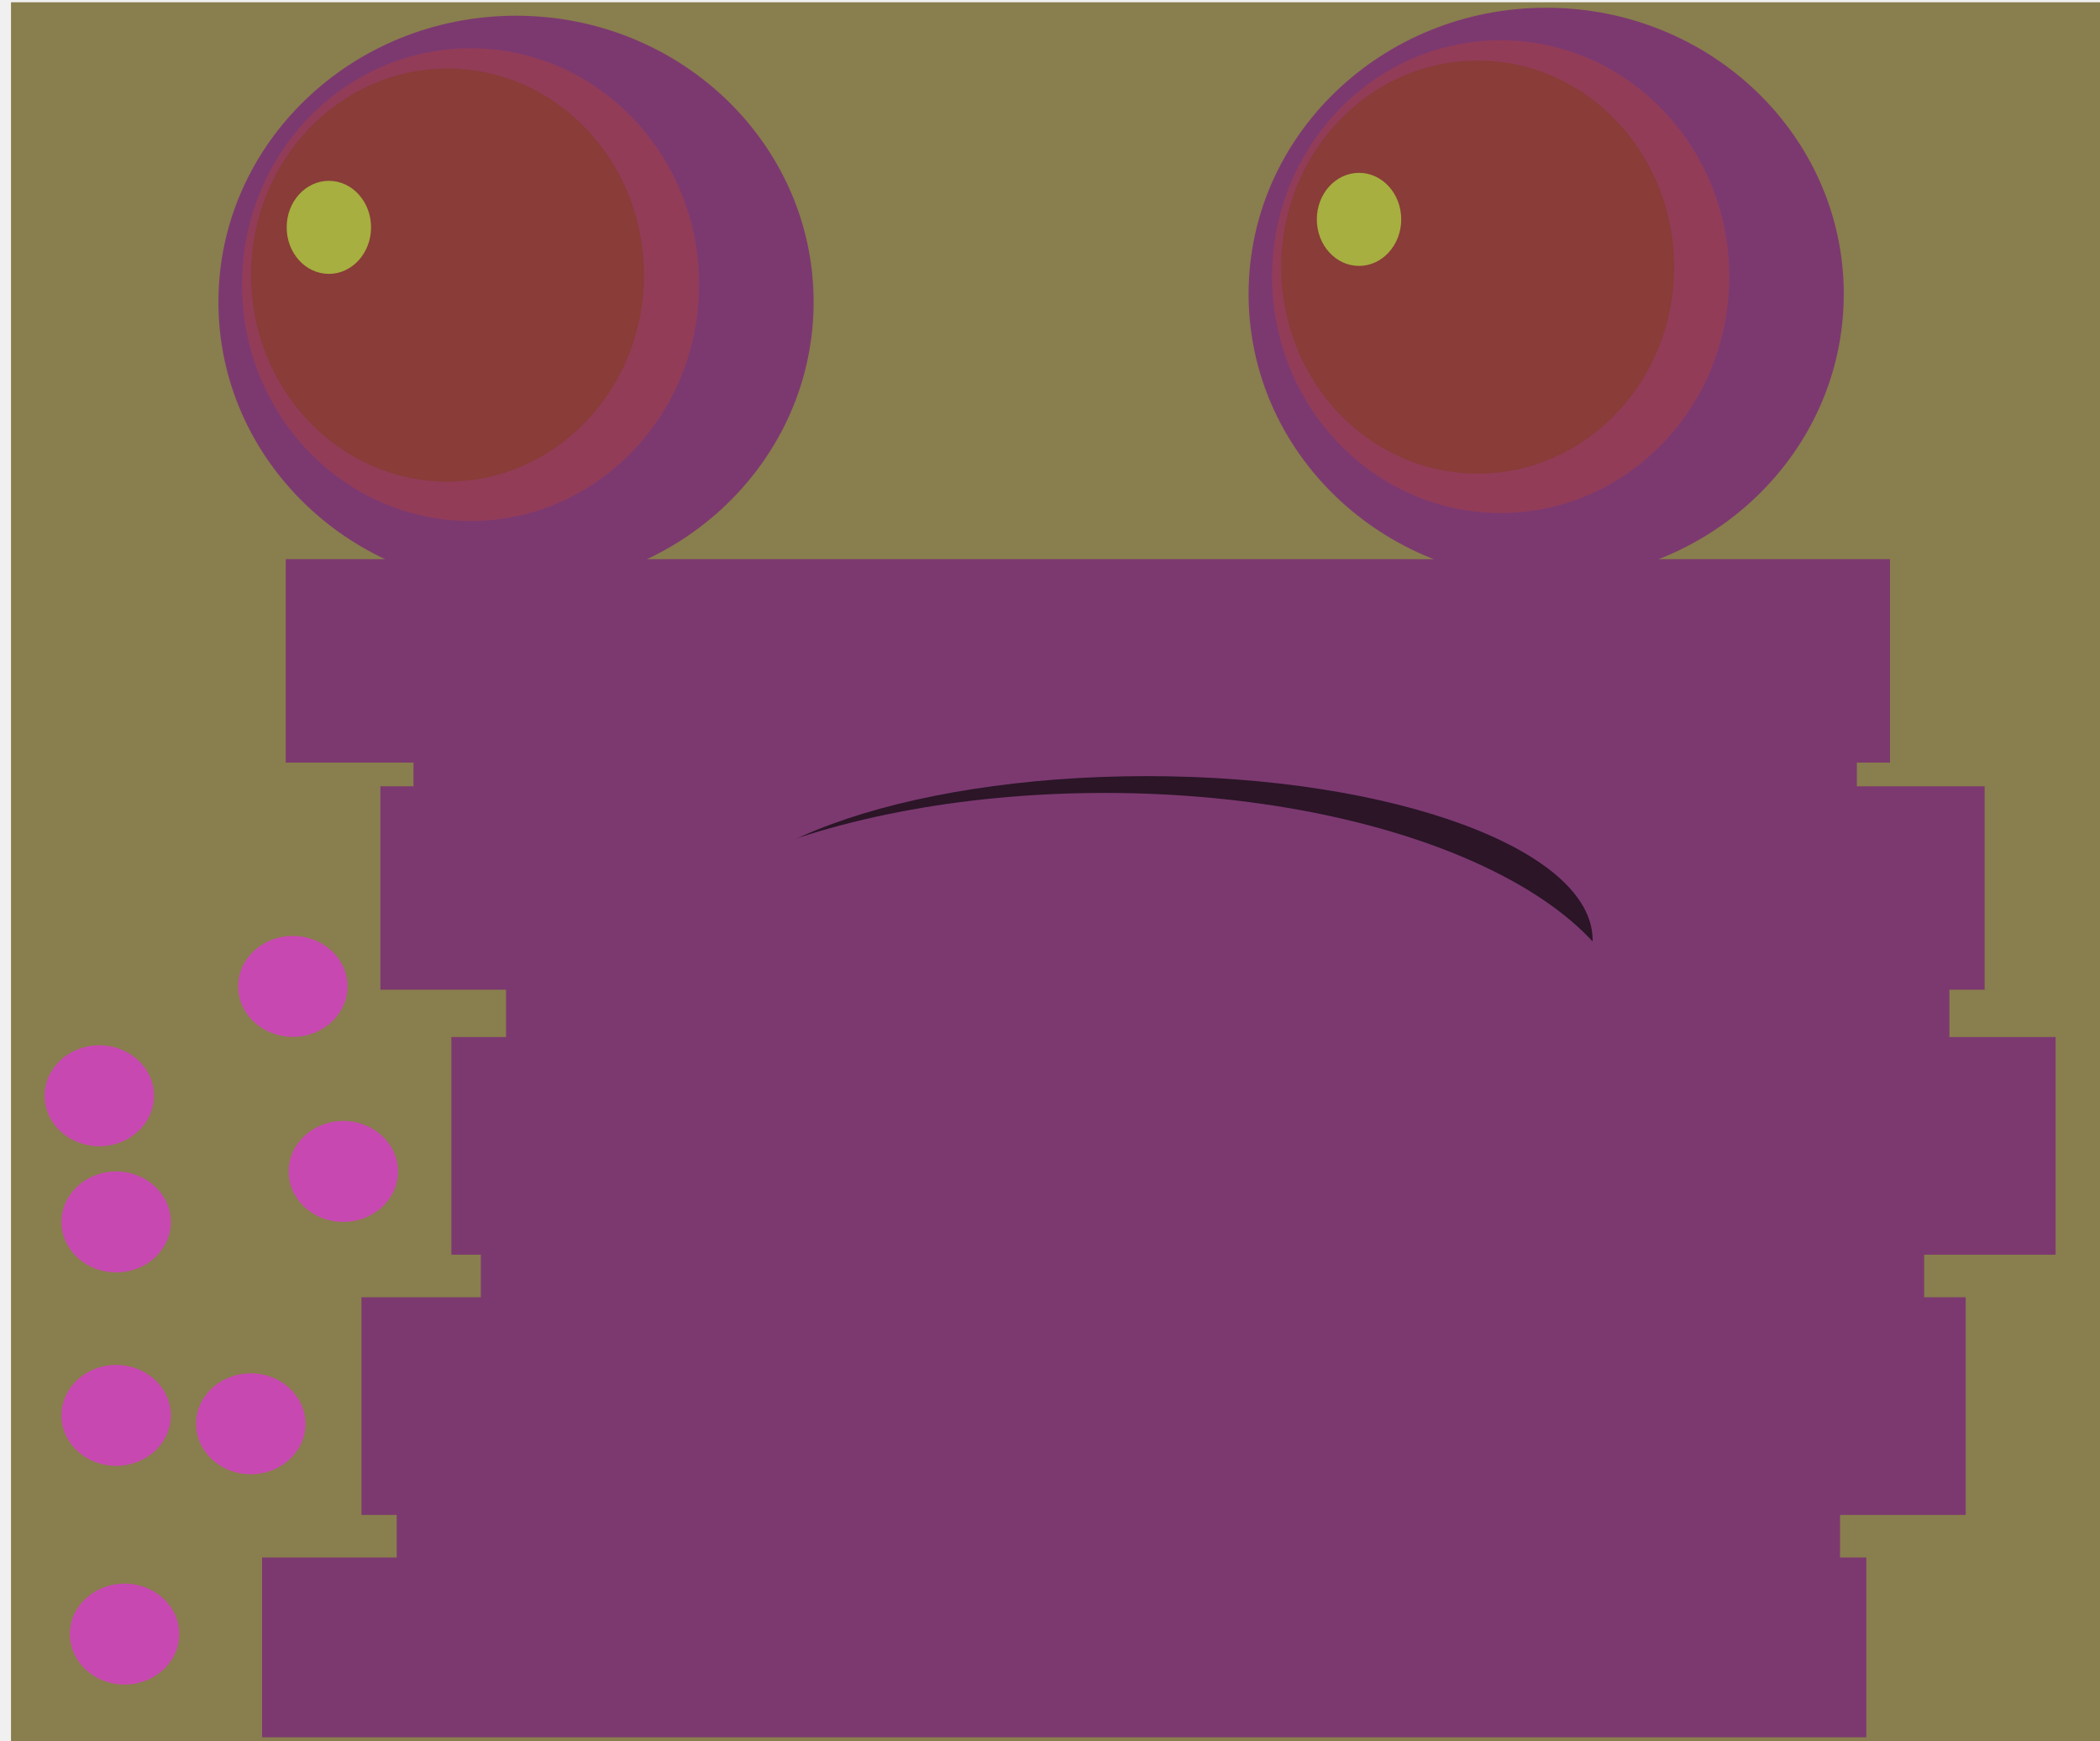
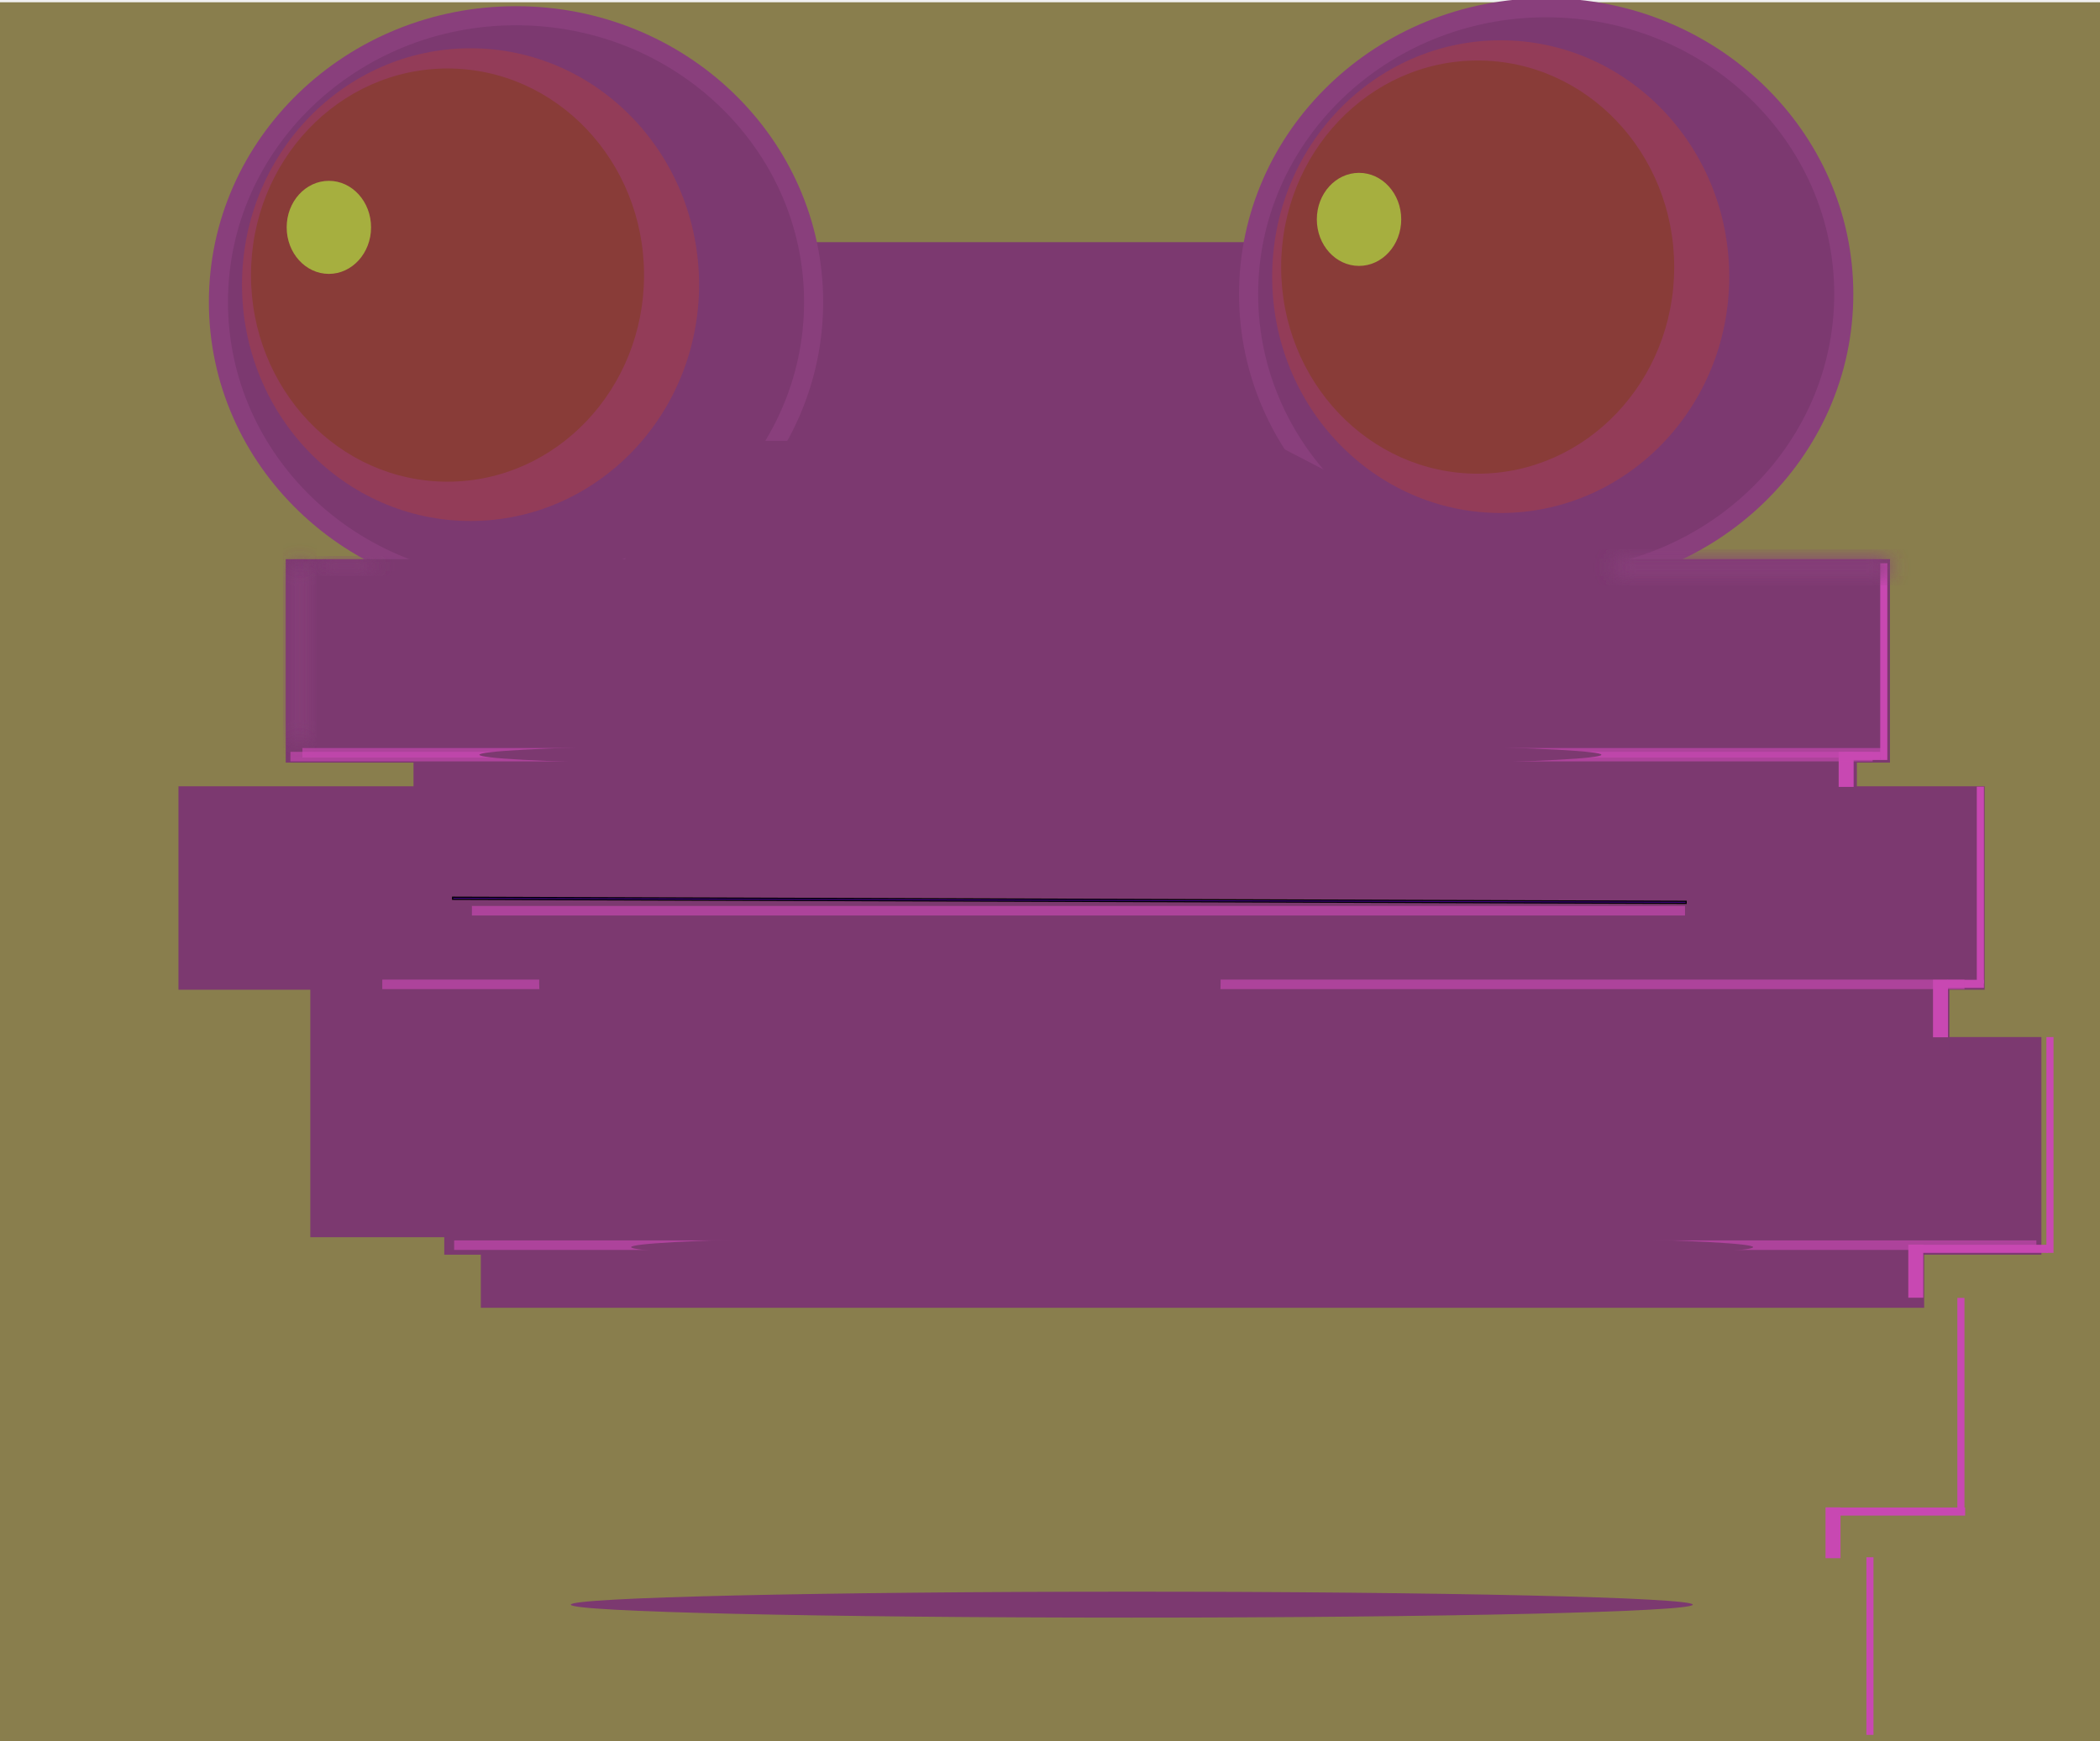
<svg xmlns="http://www.w3.org/2000/svg" width="1870" height="1550">
+   <defs>
+     <filter id="svg_40_blur" x="-50%" y="-50%" width="200%" height="200%">
+       <feGaussianBlur stdDeviation="8.3" />
+     </filter>
+   </defs>
  <g stroke="null">
-     <rect stroke="#000000" style="vector-effect: non-scaling-stroke;" transform="matrix(1,0,0,1,0,0) matrix(1,0,0,1,0,0) matrix(1,0,0,1,0,0) " id="svg_22" height="1550.749" width="1865.394" y="2.025" x="9.795" stroke-linecap="null" stroke-linejoin="null" stroke-dasharray="null" stroke-width="0" fill="#897e4d" />
-     <ellipse id="svg_26" stroke="#000000" ry="44.949" rx="48.695" cy="975.925" cx="88.456" stroke-linecap="null" stroke-linejoin="null" stroke-dasharray="null" stroke-width="0" fill="#c848b2" />
-     <ellipse fill="#7c3970" stroke-width="0" stroke-dasharray="null" stroke-linejoin="null" stroke-linecap="null" cx="459.504" cy="269.004" id="svg_1" rx="265" ry="255" stroke="#000000" />
-     <ellipse fill="#933c58" stroke-width="0" stroke-dasharray="null" stroke-linejoin="null" stroke-linecap="null" cx="419.004" cy="253.504" rx="203.5" ry="210.5" id="svg_2" stroke="#000000" />
-     <ellipse fill="#893c38" stroke-width="0" stroke-dasharray="null" stroke-linejoin="null" stroke-linecap="null" cx="398.504" cy="245.004" rx="175" ry="184" id="svg_4" stroke="#000000" />
-     <ellipse stroke="#000000" fill="#a6af3f" stroke-width="0" stroke-dasharray="null" stroke-linejoin="null" stroke-linecap="null" cx="292.847" cy="202.495" rx="37.574" ry="41.444" id="svg_10" />
-     <ellipse id="svg_3" fill="#7c3970" stroke-width="0" stroke-dasharray="null" stroke-linejoin="null" stroke-linecap="null" cx="1376.837" cy="261.893" rx="265" ry="255" stroke="#000000" />
-     <ellipse id="svg_5" fill="#933c58" stroke-width="0" stroke-dasharray="null" stroke-linejoin="null" stroke-linecap="null" cx="1336.337" cy="246.393" rx="203.5" ry="210.5" stroke="#000000" />
-     <ellipse id="svg_6" fill="#893c38" stroke-width="0" stroke-dasharray="null" stroke-linejoin="null" stroke-linecap="null" cx="1315.837" cy="237.893" rx="175" ry="184" stroke="#000000" />
-     <ellipse id="svg_7" fill="#a6af3f" stroke-width="0" stroke-dasharray="null" stroke-linejoin="null" stroke-linecap="null" cx="1210.18" cy="195.384" rx="37.574" ry="41.444" stroke="#000000" />
-     <rect stroke="#000000" id="svg_8" height="181.202" width="1428.543" y="498.016" x="254.44" stroke-linecap="null" stroke-linejoin="null" stroke-dasharray="null" stroke-width="0" fill="#7c3970" />
-     <rect id="svg_9" stroke="#000000" height="181.202" width="1428.543" y="700.288" x="338.72" stroke-linecap="null" stroke-linejoin="null" stroke-dasharray="null" stroke-width="0" fill="#7c3970" />
-     <rect stroke="#000000" id="svg_11" height="193.844" width="1428.543" y="923.63" x="401.93" stroke-linecap="null" stroke-linejoin="null" stroke-dasharray="null" stroke-width="0" fill="#7c3970" />
-     <rect id="svg_12" stroke="#000000" height="193.844" width="1428.543" y="1155.399" x="321.864" stroke-linecap="null" stroke-linejoin="null" stroke-dasharray="null" stroke-width="0" fill="#7c3970" />
-     <rect stroke="#000000" id="svg_13" height="160.132" width="1428.543" y="1387.169" x="233.37" stroke-linecap="null" stroke-linejoin="null" stroke-dasharray="null" stroke-width="0" fill="#7c3970" />
-     <rect stroke="#000000" id="svg_14" height="79.129" width="1285.267" y="628.65" x="368.218" stroke-linecap="null" stroke-linejoin="null" stroke-dasharray="null" stroke-width="0" fill="#7c3970" />
-     <rect id="svg_15" height="71.638" width="1285.267" y="868.38" x="450.625" stroke-linecap="null" stroke-linejoin="null" stroke-dasharray="null" stroke-width="0" stroke="#000000" fill="#7c3970" />
-     <rect id="svg_17" height="71.638" width="1285.267" y="1093.126" x="428.15" stroke-linecap="null" stroke-linejoin="null" stroke-dasharray="null" stroke-width="0" stroke="#000000" fill="#7c3970" />
-     <rect id="svg_18" height="71.638" width="1285.267" y="1317.872" x="353.235" stroke-linecap="null" stroke-linejoin="null" stroke-dasharray="null" stroke-width="0" stroke="#000000" fill="#7c3970" />
-     <ellipse stroke="#000000" ry="146.085" rx="397.052" id="svg_19" cy="837.332" cx="1021.153" stroke-linecap="null" stroke-linejoin="null" stroke-dasharray="null" stroke-width="0" fill="#2b1527" />
-     <ellipse stroke="#000000" ry="217.255" rx="471.967" id="svg_21" cy="923.485" cx="983.695" stroke-linecap="null" stroke-linejoin="null" stroke-dasharray="null" stroke-width="0" fill="#7c3970" />
-     <ellipse id="svg_24" stroke="#000000" ry="44.949" rx="48.695" cy="878.535" cx="260.761" stroke-linecap="null" stroke-linejoin="null" stroke-dasharray="null" stroke-width="0" fill="#c848b2" />
-     <ellipse id="svg_28" stroke="#000000" ry="44.949" rx="48.695" cy="1455.384" cx="110.931" stroke-linecap="null" stroke-linejoin="null" stroke-dasharray="null" stroke-width="0" fill="#c848b2" />
-     <ellipse id="svg_30" stroke="#000000" ry="44.949" rx="48.695" cy="1043.349" cx="305.711" stroke-linecap="null" stroke-linejoin="null" stroke-dasharray="null" stroke-width="0" fill="#c848b2" />
-     <ellipse id="svg_34" stroke="#000000" ry="44.949" rx="48.695" cy="1260.604" cx="103.439" stroke-linecap="null" stroke-linejoin="null" stroke-dasharray="null" stroke-width="0" fill="#c848b2" />
-     <ellipse id="svg_38" stroke="#000000" ry="44.949" rx="48.695" cy="1268.095" cx="223.304" stroke-linecap="null" stroke-linejoin="null" stroke-dasharray="null" stroke-width="0" fill="#c848b2" />
-     <ellipse id="svg_39" stroke="#000000" ry="44.949" rx="48.695" cy="1088.299" cx="103.439" stroke-linecap="null" stroke-linejoin="null" stroke-dasharray="null" stroke-width="0" fill="#c848b2" />
+     <rect fill="#897e4d" stroke-width="0" stroke-dasharray="null" stroke-linejoin="null" stroke-linecap="null" x="-7.061" y="2.025" width="1893.487" height="1550.749" id="svg_22" stroke="#000000" />
+     <ellipse stroke="#000000" fill="#7c3970" stroke-width="0" stroke-dasharray="null" stroke-linejoin="null" stroke-linecap="null" cx="-259.14" cy="-698.083" id="svg_21" rx="903.375" ry="217.255" />
+     <rect stroke="#000000" id="svg_19" fill="#7c3970" stroke-width="0" stroke-dasharray="null" stroke-linejoin="null" stroke-linecap="null" x="696.91" y="270.461" width="493.037" height="139.062" />
+     <rect stroke="#000000" id="svg_36" fill="#7c3970" stroke-width="0" stroke-dasharray="null" stroke-linejoin="null" stroke-linecap="null" x="722.193" y="215.679" width="396.115" height="109.564" />
+     <ellipse stroke="#893f7c" ry="255" rx="265" id="svg_1" cy="269.004" cx="459.504" stroke-linecap="null" stroke-linejoin="null" stroke-dasharray="null" stroke-width="17" fill="#7c3970" />
+     <rect stroke="#000000" fill="#7c3970" stroke-width="0" stroke-dasharray="null" stroke-linejoin="null" stroke-linecap="null" x="556.794" y="392.667" width="729.021" height="214.914" id="svg_13" />
+     <ellipse stroke="#000000" id="svg_2" ry="210.5" rx="203.5" cy="253.504" cx="419.004" stroke-linecap="null" stroke-linejoin="null" stroke-dasharray="null" stroke-width="0" fill="#933c58" />
+     <ellipse stroke="#000000" id="svg_4" ry="184" rx="175" cy="245.004" cx="398.504" stroke-linecap="null" stroke-linejoin="null" stroke-dasharray="null" stroke-width="0" fill="#893c38" />
+     <ellipse id="svg_10" ry="41.444" rx="37.574" cy="202.495" cx="292.847" stroke-linecap="null" stroke-linejoin="null" stroke-dasharray="null" stroke-width="0" fill="#a6af3f" stroke="#000000" />
+     <ellipse stroke="#893f7c" ry="255" rx="265" cy="261.893" cx="1376.837" stroke-linecap="null" stroke-linejoin="null" stroke-dasharray="null" stroke-width="17" fill="#7c3970" id="svg_3" />
+     <ellipse stroke="#000000" ry="210.5" rx="203.5" cy="246.393" cx="1336.337" stroke-linecap="null" stroke-linejoin="null" stroke-dasharray="null" stroke-width="0" fill="#933c58" id="svg_5" />
+     <ellipse stroke="#000000" ry="184" rx="175" cy="237.893" cx="1315.837" stroke-linecap="null" stroke-linejoin="null" stroke-dasharray="null" stroke-width="0" fill="#893c38" id="svg_6" />
+     <ellipse stroke="#000000" ry="41.444" rx="37.574" cy="195.384" cx="1210.18" stroke-linecap="null" stroke-linejoin="null" stroke-dasharray="null" stroke-width="0" fill="#a6af3f" id="svg_7" />
+     <rect fill="#7c3970" stroke-width="0" stroke-dasharray="null" stroke-linejoin="null" stroke-linecap="null" x="254.44" y="498.016" width="1428.543" height="181.202" id="svg_8" stroke="#000000" />
+     <rect stroke="#000000" fill="#7c3970" stroke-width="0" stroke-dasharray="null" stroke-linejoin="null" stroke-linecap="null" x="158.923" y="700.288" width="1608.34" height="181.202" id="svg_9" />
+     <rect stroke="#000000" fill="#7c3970" stroke-width="0" stroke-dasharray="null" stroke-linejoin="null" stroke-linecap="null" x="395.609" y="923.63" width="1422.222" height="193.844" id="svg_11" />
+     <rect stroke="#000000" fill="#7c3970" stroke-width="0" stroke-dasharray="null" stroke-linejoin="null" stroke-linecap="null" x="-322.877" y="889.918" width="37.926" height="386.634" id="svg_12" />
+     <rect fill="#7c3970" stroke-width="0" stroke-dasharray="null" stroke-linejoin="null" stroke-linecap="null" x="368.218" y="628.65" width="1285.267" height="79.129" id="svg_14" stroke="#000000" />
+     <rect fill="#7c3970" stroke-width="0" stroke-dasharray="null" stroke-linejoin="null" stroke-linecap="null" x="450.625" y="868.38" width="1285.267" height="71.638" id="svg_15" stroke="#000000" />
+     <rect stroke="#000000" fill="#7c3970" stroke-width="0" stroke-dasharray="null" stroke-linejoin="null" stroke-linecap="null" x="428.15" y="1093.126" width="1285.267" height="71.638" id="svg_17" />
+     <rect stroke="#000000" fill="#7c3970" stroke-width="0" stroke-dasharray="null" stroke-linejoin="null" stroke-linecap="null" x="276.33" y="875.403" width="300.247" height="226.502" id="svg_18" />
+     <ellipse fill="#7c3970" stroke-width="0" stroke-dasharray="null" stroke-linejoin="null" stroke-linecap="null" cx="997.562" cy="878.451" rx="499.556" ry="11.556" stroke="#000000" id="svg_79" />
+     <rect fill="#c848b2" stroke-width="0" stroke-dasharray="null" stroke-linejoin="null" stroke-linecap="null" x="1674.292" y="501.646" width="6.321" height="175.202" id="svg_16" stroke="#000000" />
+     <rect fill="#c848b2" stroke-width="0" stroke-dasharray="null" stroke-linejoin="null" stroke-linecap="null" x="1642.293" y="669.646" width="32.32" height="7.202" id="svg_20" stroke="#000000" />
+     <rect fill="#c848b2" stroke-width="0" stroke-dasharray="null" stroke-linejoin="null" stroke-linecap="null" x="1637.293" y="669.646" width="13.32" height="31.202" id="svg_23" stroke="#000000" />
+     <rect fill="#c848b2" stroke-width="0" stroke-dasharray="null" stroke-linejoin="null" stroke-linecap="null" x="1734.293" y="872.646" width="32.32" height="7.202" stroke="#000000" id="svg_24" />
+     <rect fill="#c848b2" stroke-width="0" stroke-dasharray="null" stroke-linejoin="null" stroke-linecap="null" x="1760.292" y="700.646" width="6.321" height="175.202" stroke="#000000" id="svg_25" />
+     <rect fill="#c848b2" stroke-width="0" stroke-dasharray="null" stroke-linejoin="null" stroke-linecap="null" x="340.42" y="872.459" width="1408.927" height="8.486" stroke="#000000" opacity="0.65" id="svg_78" />
+     <rect fill="#c848b2" stroke-width="0" stroke-dasharray="null" stroke-linejoin="null" stroke-linecap="null" x="1721.293" y="872.646" width="13.32" height="51.202" id="svg_26" stroke="#000000" />
+     <rect fill="#c848b2" stroke-width="0" stroke-dasharray="null" stroke-linejoin="null" stroke-linecap="null" x="1822.292" y="923.646" width="6.321" height="192.202" id="svg_27" stroke="#000000" />
+     <rect fill="#c848b2" stroke-width="0" stroke-dasharray="null" stroke-linejoin="null" stroke-linecap="null" x="1702.293" y="1108.646" width="121.32" height="7.202" id="svg_28" stroke="#000000" />
+     <rect fill="#c848b2" stroke-width="0" stroke-dasharray="null" stroke-linejoin="null" stroke-linecap="null" x="1699.293" y="1108.521" width="13.32" height="47.264" id="svg_29" stroke="#000000" />
+     <rect fill="#c848b2" stroke-width="0" stroke-dasharray="null" stroke-linejoin="null" stroke-linecap="null" x="1742.98" y="1155.959" width="6.321" height="192.202" stroke="#000000" id="svg_30" />
+     <rect fill="#c848b2" stroke-width="0" stroke-dasharray="null" stroke-linejoin="null" stroke-linecap="null" x="1628.605" y="1342.646" width="121.32" height="7.202" stroke="#000000" id="svg_31" />
+     <rect fill="#c848b2" stroke-width="0" stroke-dasharray="null" stroke-linejoin="null" stroke-linecap="null" x="1625.605" y="1342.521" width="13.32" height="45.264" id="svg_32" stroke="#000000" />
+     <rect fill="#c848b2" stroke-width="0" stroke-dasharray="null" stroke-linejoin="null" stroke-linecap="null" x="1661.98" y="1386.959" width="6.321" height="158.202" id="svg_33" stroke="#000000" />
+     <ellipse transform="rotate(82.90864 2424.024,303.2597) " fill="#3c1c36" stroke-width="0" stroke-dasharray="null" stroke-linejoin="null" stroke-linecap="null" cx="2535.391" cy="278.188" rx="243.274" ry="146.085" id="svg_34" stroke="#000000" />
+     <path fill="#3c1c36" stroke-width="0" stroke-dasharray="null" stroke-linejoin="null" stroke-linecap="null" d="m2501.113,182.876c0,0 -115.146,23.924 -136.53,31.899c-21.384,7.975 -49.348,31.899 -27.97,14.747c21.378,-17.152 -93.755,-14.747 -49.348,-39.874c44.407,-25.127 256.618,-53.026 301.031,-49.837c44.414,3.19 -87.182,43.064 -87.182,43.064l-0,0z" id="svg_39" stroke="#000000" />
+     <rect fill="#893f7c" stroke-width="0" stroke-dasharray="null" stroke-linejoin="null" stroke-linecap="null" x="259.571" y="502.534" width="14.815" height="157.959" id="svg_40" filter="url(#svg_40_blur)" stroke="#893f7c" />
+     <rect fill="#893f7c" stroke-width="0" stroke-dasharray="null" stroke-linejoin="null" stroke-linecap="null" x="-1083.573" y="460.064" width="768.329" height="11.259" filter="url(#svg_40_blur)" id="svg_42" stroke="#000000" />
+     <rect fill="#893f7c" stroke-width="0" stroke-dasharray="null" stroke-linejoin="null" stroke-linecap="null" x="283.274" y="500.163" width="50.37" height="8.626" filter="url(#svg_40_blur)" id="svg_43" stroke="#000000" />
+     <rect fill="#893f7c" stroke-width="0" stroke-dasharray="null" stroke-linejoin="null" stroke-linecap="null" x="1437.447" y="497.2" width="244.477" height="16" filter="url(#svg_40_blur)" id="svg_44" stroke="#000000" />
+     <ellipse stroke="#000000" fill="#7c3970" stroke-width="0" stroke-dasharray="null" stroke-linejoin="null" stroke-linecap="null" cx="783.53" cy="875.024" rx="303.407" ry="183.543" id="svg_52" />
+     <path fill="#ffffff" stroke-width="0" stroke-dasharray="null" stroke-linejoin="null" stroke-linecap="null" opacity="0.75" d="m2341.554,166.976l31.693,0l0,0c17.503,0 31.693,11.32 31.693,25.284c0,13.964 -14.189,25.284 -31.693,25.284l-31.693,0l0,-50.568z" transform="rotate(82.90864 2424.024,303.2597) " id="svg_56" stroke="#000000" />
+     <path fill="#ffffff" stroke-width="0" stroke-dasharray="null" stroke-linejoin="null" stroke-linecap="null" opacity="0.75" d="m2393.11,158.087l31.693,0l0,0c17.503,0 31.693,11.32 31.693,25.284c0,13.964 -14.189,25.284 -31.693,25.284l-31.693,0l0,-50.568z" transform="rotate(-94.40662 2424.802,183.3708) " stroke="#000000" id="svg_57" />
+     <path fill="#ffffff" stroke-width="0" stroke-dasharray="null" stroke-linejoin="null" stroke-linecap="null" opacity="0.75" d="m2439.332,142.087l31.693,0l0,0c17.503,0 31.693,11.32 31.693,25.284c0,13.964 -14.189,25.284 -31.693,25.284l-31.693,0l0,-50.568z" transform="rotate(-94.40662 2471.024,167.3708) " stroke="#000000" id="svg_58" />
+     <path fill="#ffffff" stroke-width="0" stroke-dasharray="null" stroke-linejoin="null" stroke-linecap="null" opacity="0.75" d="m2490.887,140.309l31.693,0l0,0c17.503,0 31.693,11.32 31.693,25.284c0,13.964 -14.189,25.284 -31.693,25.284l-31.693,0l0,-50.568z" transform="rotate(-94.40662 2522.58,165.593) " stroke="#000000" id="svg_59" />
+     <path fill="#ffffff" stroke-width="0" stroke-dasharray="null" stroke-linejoin="null" stroke-linecap="null" opacity="0.75" d="m2538.887,138.531l31.693,0l0,0c17.503,0 31.693,11.32 31.693,25.284c0,13.964 -14.189,25.284 -31.693,25.284l-31.693,0l0,-50.568z" transform="rotate(-94.40662 2570.58,163.8152) " stroke="#000000" id="svg_60" />
+     <path fill="#ffffff" stroke-width="0" stroke-dasharray="null" stroke-linejoin="null" stroke-linecap="null" opacity="0.75" d="m2586.887,134.976l31.693,0l0,0c17.503,0 31.693,11.32 31.693,25.284c0,13.964 -14.189,25.284 -31.693,25.284l-31.693,0l0,-50.568z" transform="rotate(-94.40662 2618.58,160.2596) " stroke="#000000" id="svg_61" />
+     <path fill="#ffffff" stroke-width="0" stroke-dasharray="null" stroke-linejoin="null" stroke-linecap="null" opacity="0.75" d="m2638.443,138.531l31.693,0l0,0c17.503,0 31.693,11.32 31.693,25.284c0,13.964 -14.189,25.284 -31.693,25.284l-31.693,0l0,-50.568z" transform="rotate(-94.40662 2670.135,163.8152) " stroke="#000000" id="svg_62" />
+     <path fill="#ffffff" stroke-width="0" stroke-dasharray="null" stroke-linejoin="null" stroke-linecap="null" opacity="0.75" d="m2684.665,145.642l31.693,0l0,0c17.503,0 31.693,11.32 31.693,25.284c0,13.964 -14.189,25.284 -31.693,25.284l-31.693,0l0,-50.568z" transform="rotate(-94.40662 2716.358,170.9264) " id="svg_63" stroke="#000000" />
+     <path fill="#ffffff" stroke-width="0" stroke-dasharray="null" stroke-linejoin="null" stroke-linecap="null" opacity="0.75" d="m2726.11,150.754l31.693,0l0,0c17.503,0 31.693,11.32 31.693,25.284c0,13.964 -14.189,25.284 -31.693,25.284l-31.693,0l0,-50.568z" transform="rotate(-94.40662 2757.802,176.0374) " stroke="#000000" id="svg_64" />
+     <path fill="#ffffff" stroke-width="0" stroke-dasharray="null" stroke-linejoin="null" stroke-linecap="null" opacity="0.75" d="m2392.332,277.976l31.693,0l0,0c17.503,0 31.693,11.32 31.693,25.284c0,13.964 -14.189,25.284 -31.693,25.284l-31.693,0l0,-50.568z" transform="rotate(82.90864 2424.024,303.2597) " stroke="#000000" id="svg_65" />
+     <path fill="#ffffff" stroke-width="0" stroke-dasharray="null" stroke-linejoin="null" stroke-linecap="null" opacity="0.75" d="m2436.332,267.865l31.693,0l0,0c17.503,0 31.693,11.32 31.693,25.284c0,13.964 -14.189,25.284 -31.693,25.284l-31.693,0l0,-50.568z" transform="rotate(82.90864 2468.024,293.1486) " stroke="#000000" id="svg_66" />
+     <path fill="#ffffff" stroke-width="0" stroke-dasharray="null" stroke-linejoin="null" stroke-linecap="null" opacity="0.75" d="m2483.776,255.865l31.693,0l0,0c17.503,0 31.693,11.32 31.693,25.284c0,13.964 -14.189,25.284 -31.693,25.284l-31.693,0l0,-50.568z" transform="rotate(82.90864 2515.469,281.1486) " stroke="#000000" id="svg_67" />
+     <path fill="#ffffff" stroke-width="0" stroke-dasharray="null" stroke-linejoin="null" stroke-linecap="null" opacity="0.75" d="m2540.665,250.531l31.693,0l0,0c17.503,0 31.693,11.32 31.693,25.284c0,13.964 -14.189,25.284 -31.693,25.284l-31.693,0l0,-50.568z" transform="rotate(82.90864 2572.358,275.8152) " stroke="#000000" id="svg_68" />
+     <path fill="#ffffff" stroke-width="0" stroke-dasharray="null" stroke-linejoin="null" stroke-linecap="null" opacity="0.75" d="m2592.221,246.976l31.693,0l0,0c17.503,0 31.693,11.32 31.693,25.284c0,13.964 -14.189,25.284 -31.693,25.284l-31.693,0l0,-50.568z" transform="rotate(82.90864 2623.913,272.2597) " stroke="#000000" id="svg_69" />
+     <path fill="#ffffff" stroke-width="0" stroke-dasharray="null" stroke-linejoin="null" stroke-linecap="null" opacity="0.75" d="m2677.554,235.716l31.693,0l0,0c17.503,0 31.693,11.32 31.693,25.284c0,13.964 -14.189,25.284 -31.693,25.284l-31.693,0l0,-50.568z" transform="rotate(82.90864 2709.247,261.0005) " stroke="#000000" id="svg_70" />
+     <path fill="#ffffff" stroke-width="0" stroke-dasharray="null" stroke-linejoin="null" stroke-linecap="null" opacity="0.75" d="m2640.32,242.075l31.693,0l0,0c17.503,0 31.693,11.32 31.693,25.284c0,13.964 -14.189,25.284 -31.693,25.284l-31.693,0l0,-50.568z" transform="rotate(82.90864 2672.012,267.3585) " stroke="#000000" id="svg_71" />
+     <rect fill="#c848b2" stroke-width="0" stroke-dasharray="null" stroke-linejoin="null" stroke-linecap="null" x="258.621" y="669.612" width="1408.927" height="8.486" id="svg_73" stroke="#000000" opacity="0.65" />
+     <rect fill="#c848b2" stroke-width="0" stroke-dasharray="null" stroke-linejoin="null" stroke-linecap="null" x="269.309" y="666.237" width="1408.927" height="8.486" stroke="#000000" opacity="0.65" id="svg_74" />
+     <ellipse fill="#7c3970" stroke-width="0" stroke-dasharray="null" stroke-linejoin="null" stroke-linecap="null" cx="926.451" cy="672.229" id="svg_75" rx="499.556" ry="11.556" stroke="#000000" />
+     <rect fill="#c848b2" stroke-width="0" stroke-dasharray="null" stroke-linejoin="null" stroke-linecap="null" x="404.42" y="1104.756" width="1408.927" height="8.486" stroke="#000000" opacity="0.65" id="svg_80" />
+     <ellipse fill="#7c3970" stroke-width="0" stroke-dasharray="null" stroke-linejoin="null" stroke-linecap="null" cx="1061.562" cy="1110.748" rx="499.556" ry="11.556" stroke="#000000" id="svg_81" />
+     <rect stroke="#000000" fill="#c848b2" stroke-width="0" stroke-dasharray="null" stroke-linejoin="null" stroke-linecap="null" x="420.222" y="806.879" width="1080.236" height="8.486" opacity="0.65" id="svg_84" />
+     <ellipse fill="#7c3970" stroke-width="0" stroke-dasharray="null" stroke-linejoin="null" stroke-linecap="null" cx="1007.834" cy="1429.167" rx="499.556" ry="11.556" stroke="#000000" id="svg_85" />
+     <rect stroke="#000000" transform="rotate(27.41216 1227.115,511.2099) " id="svg_45" fill="#7c3970" stroke-width="0" stroke-dasharray="null" stroke-linejoin="null" stroke-linecap="null" x="1101.749" y="450.968" width="250.732" height="120.483" />
+     <rect stroke="#000000" transform="rotate(90.18889 952.2496,801.8414) " id="svg_46" fill="#3f007f" stroke-dasharray="null" stroke-linejoin="null" stroke-linecap="null" x="951.302" y="252.618" width="1.896" height="1098.447" />
  </g>
</svg>
